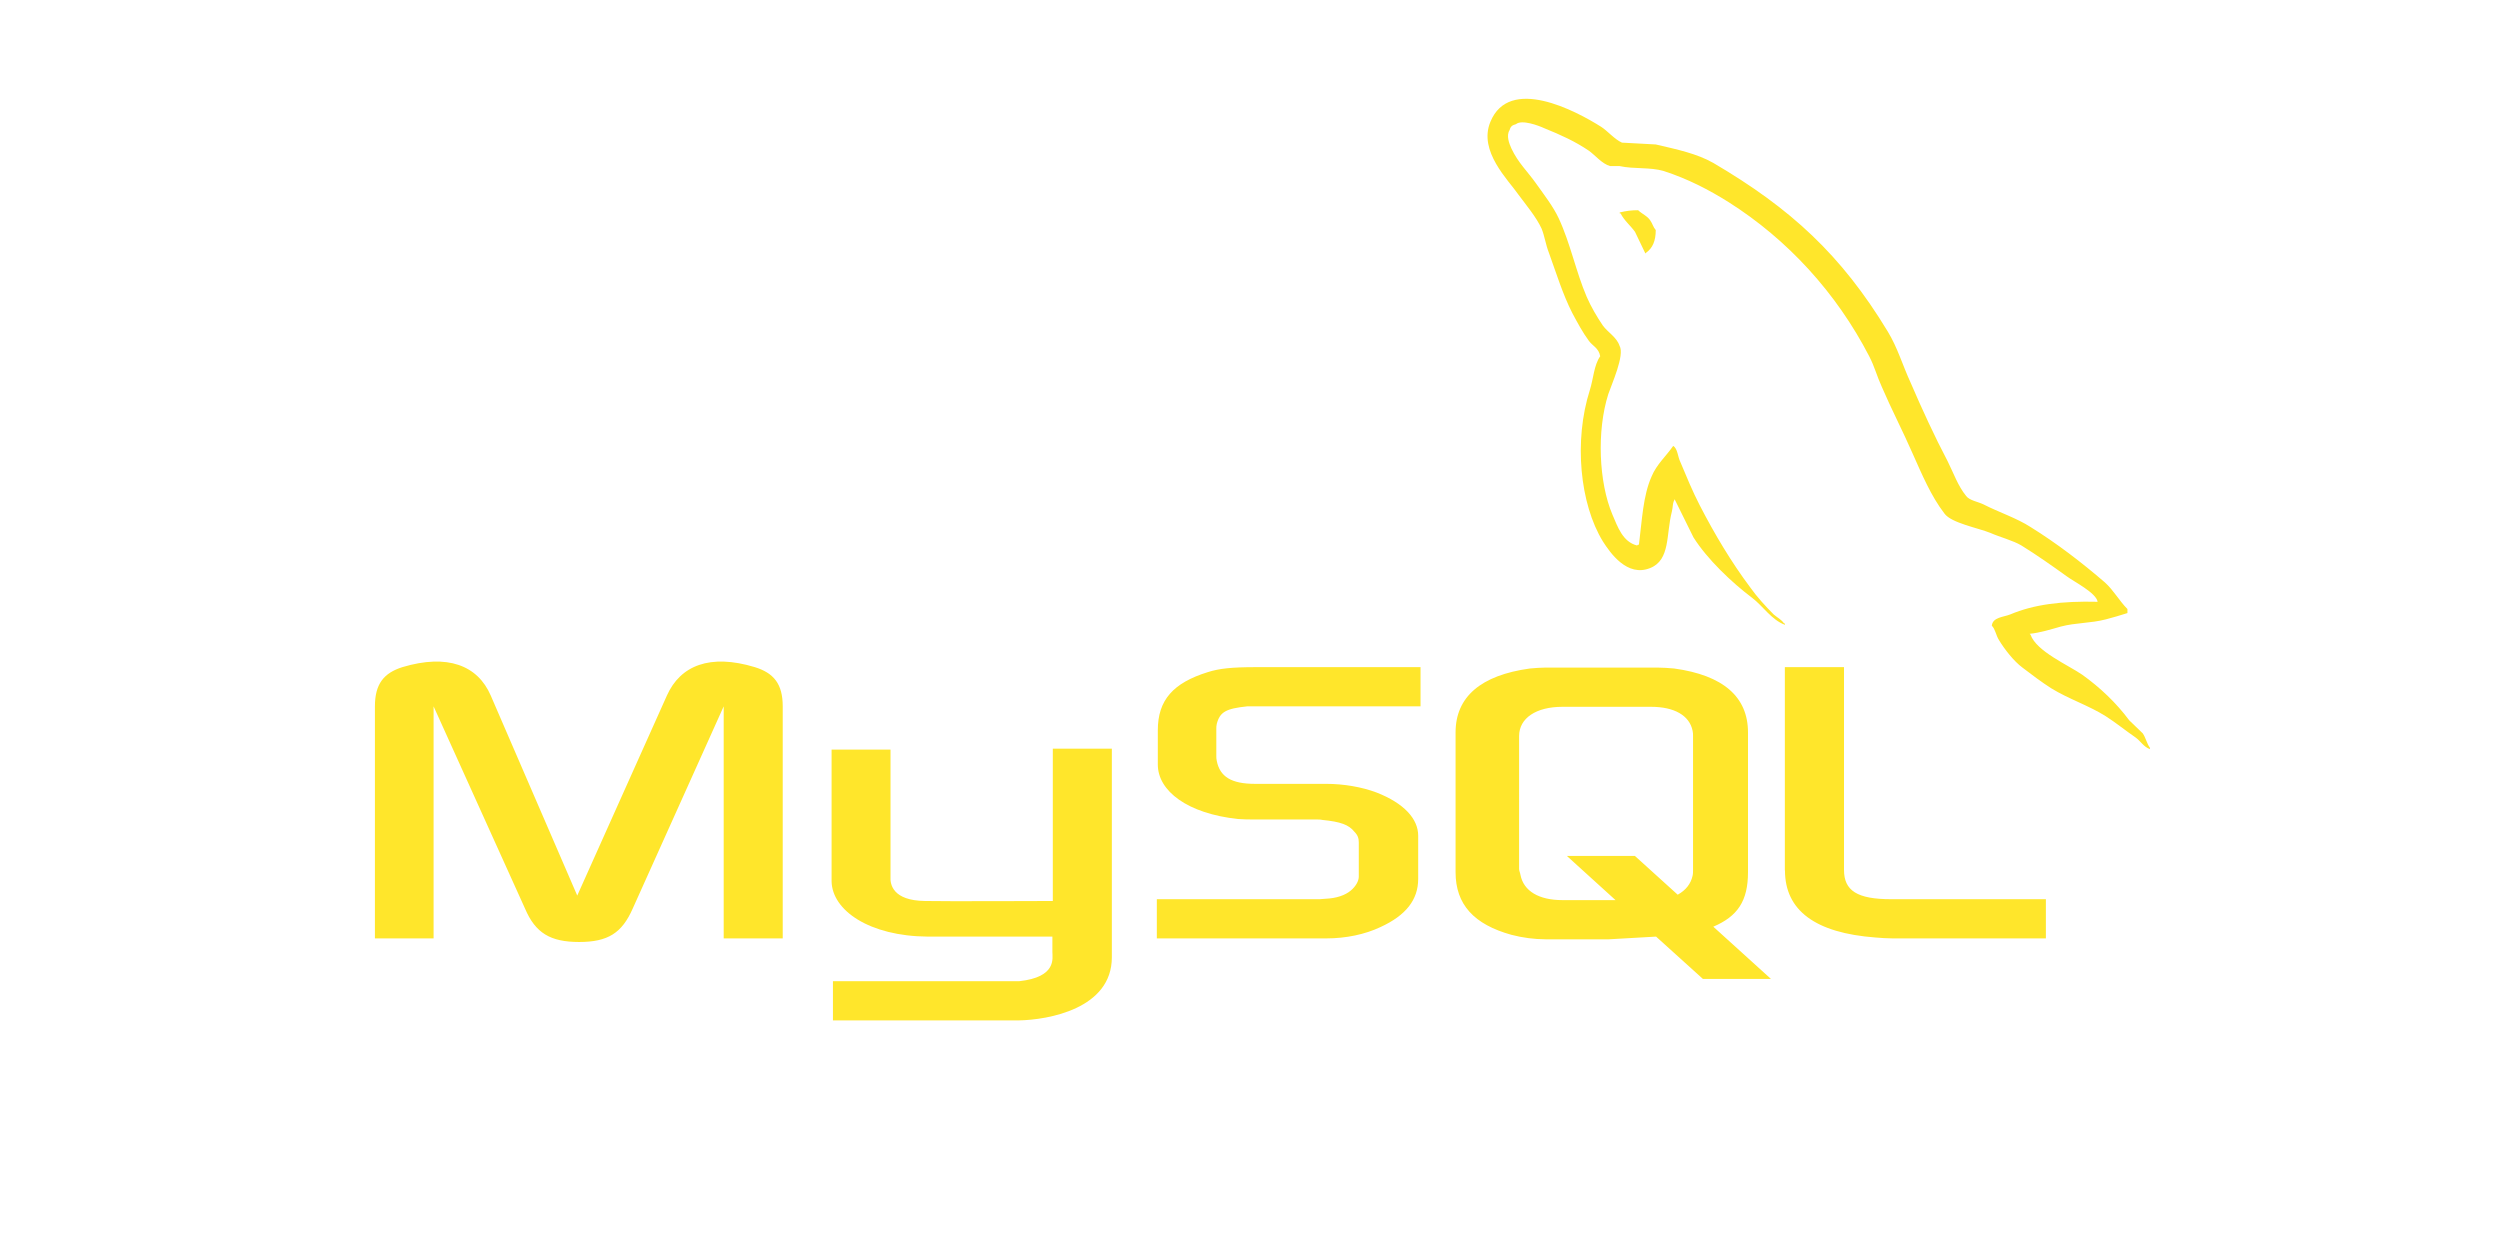
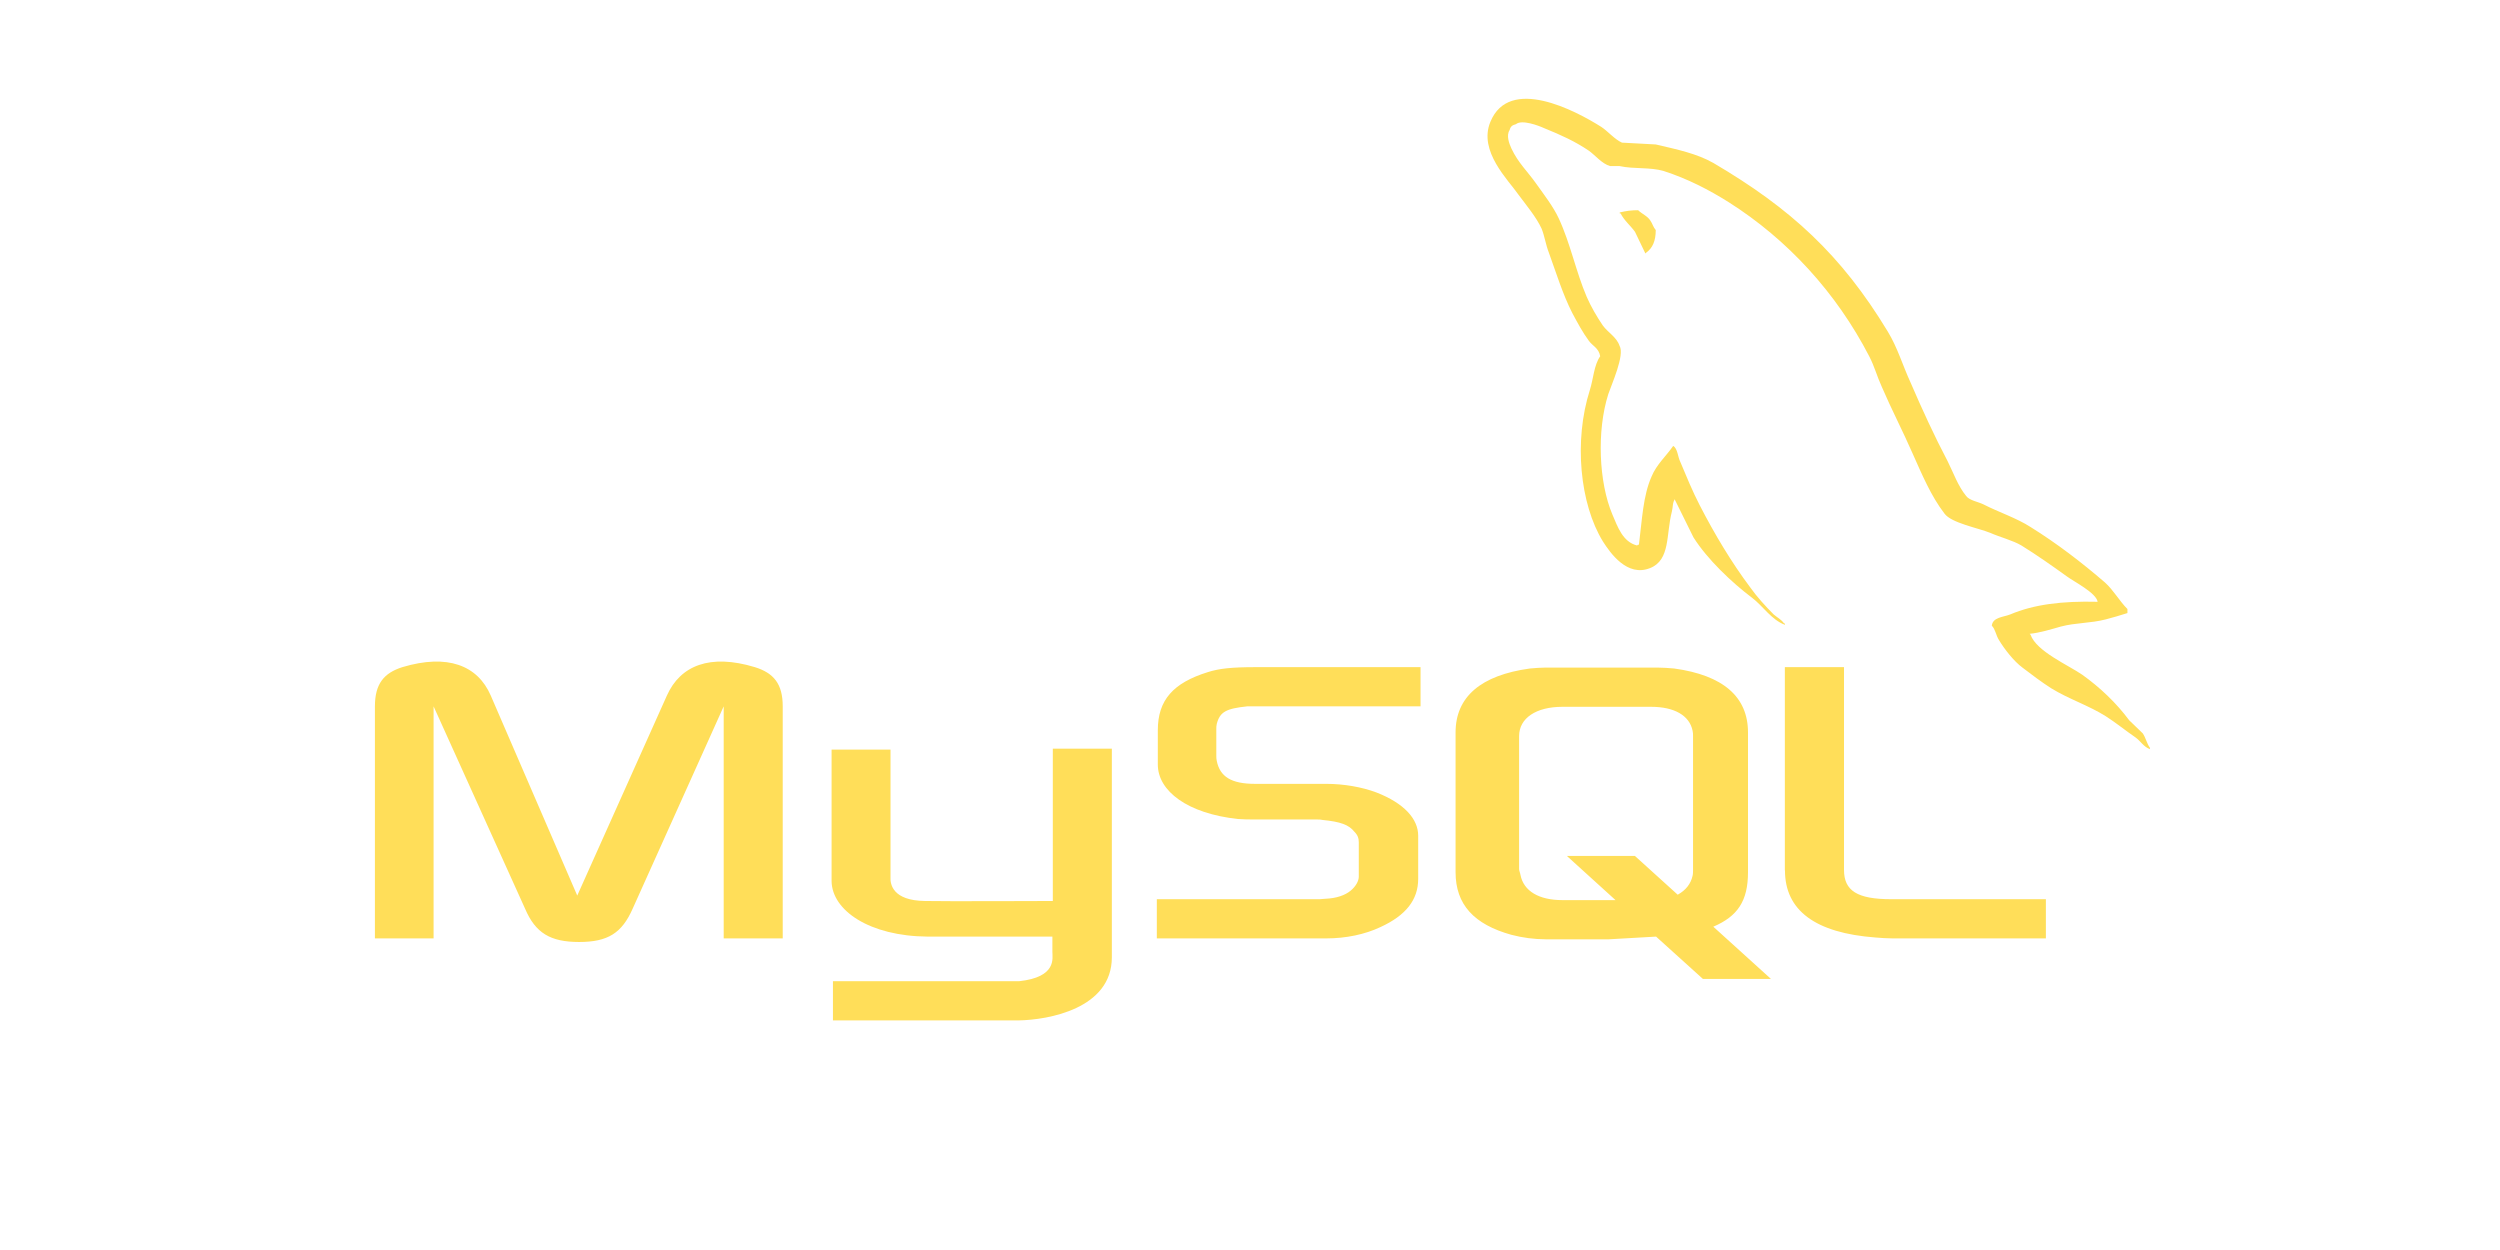
<svg xmlns="http://www.w3.org/2000/svg" width="120" height="60" viewBox="0 0 9.252 4.626">
  <g transform="matrix(.037376 0 0 .037376 1.069994 -1.319339)" fill-rule="evenodd">
-     <path d="M8.504 128.215h5.8v-22.977l9.058 20.033c1.026 2.408 2.5 3.3 5.354 3.3s4.24-.893 5.3-3.3l9.013-20.033v22.977h5.845v-22.977c0-2.23-.893-3.303-2.767-3.883-4.417-1.338-7.362-.178-8.7 2.81l-8.878 19.81-8.567-19.81c-1.294-2.988-4.284-4.148-8.745-2.81-1.83.58-2.722 1.652-2.722 3.883l-.001 22.977zm45.198-18.694h5.845v12.627c-.044.713.223 2.32 3.4 2.363 1.65.045 12.582 0 12.67 0v-15.08h5.845v20.658c0 5.086-6.3 6.2-9.236 6.246h-18.38v-3.88h18.427c3.748-.402 3.302-2.275 3.302-2.9v-1.518h-12.36c-5.756-.045-9.46-2.588-9.503-5.488v-13.03zm125.374-14.635c-3.568-.09-6.336.268-8.656 1.25-.668.27-1.74.27-1.828 1.116.357.355.4.936.713 1.428.535.893 1.473 2.096 2.32 2.72.938.715 1.875 1.428 2.855 2.053 1.74 1.07 3.703 1.695 5.398 2.766.982.625 1.963 1.428 2.945 2.098.5.357.803.938 1.428 1.16v-.135c-.312-.4-.402-.98-.713-1.428-.447-.445-.893-.848-1.34-1.293-1.293-1.74-2.9-3.258-4.64-4.506-1.428-.982-4.55-2.32-5.13-3.97l-.088-.09c.98-.09 2.14-.447 3.078-.715 1.518-.4 2.9-.312 4.46-.713.715-.18 1.428-.402 2.143-.625v-.4c-.803-.803-1.383-1.874-2.23-2.632-2.275-1.963-4.775-3.882-7.363-5.488-1.383-.892-3.168-1.473-4.64-2.23-.537-.268-1.428-.402-1.74-.848-.805-.98-1.25-2.275-1.83-3.436-1.293-2.454-2.543-5.175-3.658-7.763-.803-1.74-1.295-3.48-2.275-5.086-4.596-7.585-9.594-12.18-17.268-16.687-1.65-.937-3.613-1.34-5.7-1.83l-3.346-.18c-.715-.312-1.428-1.16-2.053-1.562-2.543-1.606-9.102-5.086-10.977-.49-1.205 2.9 1.785 5.755 2.8 7.228.76 1.026 1.74 2.186 2.277 3.346.3.758.4 1.562.713 2.365.713 1.963 1.383 4.15 2.32 5.98.5.937 1.025 1.92 1.65 2.767.357.49.982.714 1.115 1.517-.625.893-.668 2.23-1.025 3.347-1.607 5.042-.982 11.288 1.293 14.99.715 1.115 2.4 3.57 4.686 2.632 2.008-.803 1.56-3.346 2.14-5.577.135-.535.045-.892.312-1.25v.09l1.83 3.703c1.383 2.186 3.793 4.462 5.8 5.98 1.07.803 1.918 2.187 3.256 2.677v-.135h-.088c-.268-.4-.67-.58-1.027-.892-.803-.803-1.695-1.785-2.32-2.677-1.873-2.498-3.523-5.265-4.996-8.12-.715-1.383-1.34-2.9-1.918-4.283-.27-.536-.27-1.34-.715-1.606-.67.98-1.65 1.83-2.143 3.034-.848 1.918-.936 4.283-1.248 6.737-.18.045-.1 0-.18.09-1.426-.356-1.918-1.83-2.453-3.078-1.338-3.168-1.562-8.254-.402-11.913.312-.937 1.652-3.882 1.117-4.774-.27-.848-1.16-1.338-1.652-2.008-.58-.848-1.203-1.918-1.605-2.855-1.07-2.5-1.605-5.265-2.766-7.764-.537-1.16-1.473-2.365-2.232-3.435-.848-1.205-1.783-2.053-2.453-3.48-.223-.49-.535-1.294-.178-1.83.088-.357.268-.49.623-.58.58-.49 2.232.134 2.812.4 1.65.67 3.033 1.294 4.416 2.23.625.446 1.295 1.294 2.098 1.518h.938c1.428.312 3.033.09 4.37.49 2.365.76 4.506 1.874 6.426 3.08 5.844 3.703 10.664 8.968 13.92 15.26.535 1.026.758 1.963 1.25 3.034.938 2.187 2.098 4.417 3.033 6.56.938 2.097 1.83 4.24 3.168 5.98.67.937 3.346 1.427 4.55 1.918.893.4 2.275.76 3.08 1.25 1.516.937 3.033 2.008 4.46 3.034.713.534 2.945 1.65 3.078 2.54zm-45.5-38.772a7.09 7.09 0 0 0-1.828.223v.09h.088c.357.714.982 1.205 1.428 1.83l1.027 2.142.088-.09c.625-.446.938-1.16.938-2.23-.268-.312-.312-.625-.535-.937-.268-.446-.848-.67-1.206-1.026z" fill="#FFE62B" />
-     <path d="M85.916 128.215h16.776c1.963 0 3.838-.4 5.354-1.115 2.543-1.16 3.748-2.72 3.748-4.773v-4.283c0-1.65-1.383-3.213-4.148-4.283-1.428-.535-3.213-.848-4.953-.848h-7.05c-2.365 0-3.48-.715-3.793-2.275-.044-.178-.044-.357-.044-.535v-2.633c0-.135 0-.312.044-.49.312-1.205.937-1.518 3-1.74h17.177v-3.883h-16.33c-2.365 0-3.614.135-4.73.492-3.436 1.07-4.953 2.766-4.953 5.754v3.393c0 2.63 2.945 4.863 7.942 5.398.535.045 1.115.045 1.695.045h6.024c.223 0 .445 0 .623.045 1.83.178 2.633.49 3.168 1.158.357.357.447.67.447 1.072v3.39c0 .4-.268.938-.803 1.383s-1.385.758-2.5.803c-.223 0-.355.045-.58.045H85.916zm62.195-6.736c0 3.97 3 6.2 8.97 6.648.58.045 1.115.088 1.695.088h15.17v-3.88h-15.303c-3.393 0-4.686-.848-4.686-2.9v-20.078H148.1v20.123zm-32.615.177v-13.83c0-3.525 2.498-5.668 7.363-6.336.535-.045 1.07-.09 1.56-.09h11.064c.58 0 1.072.045 1.652.09 4.863.668 7.316 2.81 7.316 6.336v13.83c0 2.855-1.025 4.373-3.436 5.4l5.71 5.174h-6.736l-4.64-4.193-4.686.268h-6.246a13.66 13.66 0 0 1-3.391-.445c-3.7-1.028-5.53-2.99-5.53-6.204zm6.29-.31c0 .178.1.355.135.58.312 1.605 1.828 2.498 4.148 2.498h5.266l-4.818-4.373h6.736l4.238 3.838c.805-.447 1.295-1.072 1.473-1.875.045-.178.045-.4.045-.58v-13.252c0-.178 0-.355-.045-.535-.312-1.516-1.828-2.363-4.104-2.363h-8.79c-2.588 0-4.283 1.115-4.283 2.898z" fill="#FFE62B" />
+     <path d="M8.504 128.215h5.8v-22.977l9.058 20.033c1.026 2.408 2.5 3.3 5.354 3.3s4.24-.893 5.3-3.3l9.013-20.033v22.977h5.845v-22.977c0-2.23-.893-3.303-2.767-3.883-4.417-1.338-7.362-.178-8.7 2.81l-8.878 19.81-8.567-19.81c-1.294-2.988-4.284-4.148-8.745-2.81-1.83.58-2.722 1.652-2.722 3.883l-.001 22.977zm45.198-18.694h5.845v12.627c-.044.713.223 2.32 3.4 2.363 1.65.045 12.582 0 12.67 0v-15.08h5.845v20.658c0 5.086-6.3 6.2-9.236 6.246h-18.38v-3.88h18.427c3.748-.402 3.302-2.275 3.302-2.9v-1.518h-12.36c-5.756-.045-9.46-2.588-9.503-5.488v-13.03zm125.374-14.635c-3.568-.09-6.336.268-8.656 1.25-.668.27-1.74.27-1.828 1.116.357.355.4.936.713 1.428.535.893 1.473 2.096 2.32 2.72.938.715 1.875 1.428 2.855 2.053 1.74 1.07 3.703 1.695 5.398 2.766.982.625 1.963 1.428 2.945 2.098.5.357.803.938 1.428 1.16v-.135c-.312-.4-.402-.98-.713-1.428-.447-.445-.893-.848-1.34-1.293-1.293-1.74-2.9-3.258-4.64-4.506-1.428-.982-4.55-2.32-5.13-3.97l-.088-.09c.98-.09 2.14-.447 3.078-.715 1.518-.4 2.9-.312 4.46-.713.715-.18 1.428-.402 2.143-.625v-.4c-.803-.803-1.383-1.874-2.23-2.632-2.275-1.963-4.775-3.882-7.363-5.488-1.383-.892-3.168-1.473-4.64-2.23-.537-.268-1.428-.402-1.74-.848-.805-.98-1.25-2.275-1.83-3.436-1.293-2.454-2.543-5.175-3.658-7.763-.803-1.74-1.295-3.48-2.275-5.086-4.596-7.585-9.594-12.18-17.268-16.687-1.65-.937-3.613-1.34-5.7-1.83l-3.346-.18c-.715-.312-1.428-1.16-2.053-1.562-2.543-1.606-9.102-5.086-10.977-.49-1.205 2.9 1.785 5.755 2.8 7.228.76 1.026 1.74 2.186 2.277 3.346.3.758.4 1.562.713 2.365.713 1.963 1.383 4.15 2.32 5.98.5.937 1.025 1.92 1.65 2.767.357.49.982.714 1.115 1.517-.625.893-.668 2.23-1.025 3.347-1.607 5.042-.982 11.288 1.293 14.99.715 1.115 2.4 3.57 4.686 2.632 2.008-.803 1.56-3.346 2.14-5.577.135-.535.045-.892.312-1.25v.09l1.83 3.703c1.383 2.186 3.793 4.462 5.8 5.98 1.07.803 1.918 2.187 3.256 2.677v-.135h-.088c-.268-.4-.67-.58-1.027-.892-.803-.803-1.695-1.785-2.32-2.677-1.873-2.498-3.523-5.265-4.996-8.12-.715-1.383-1.34-2.9-1.918-4.283-.27-.536-.27-1.34-.715-1.606-.67.98-1.65 1.83-2.143 3.034-.848 1.918-.936 4.283-1.248 6.737-.18.045-.1 0-.18.09-1.426-.356-1.918-1.83-2.453-3.078-1.338-3.168-1.562-8.254-.402-11.913.312-.937 1.652-3.882 1.117-4.774-.27-.848-1.16-1.338-1.652-2.008-.58-.848-1.203-1.918-1.605-2.855-1.07-2.5-1.605-5.265-2.766-7.764-.537-1.16-1.473-2.365-2.232-3.435-.848-1.205-1.783-2.053-2.453-3.48-.223-.49-.535-1.294-.178-1.83.088-.357.268-.49.623-.58.58-.49 2.232.134 2.812.4 1.65.67 3.033 1.294 4.416 2.23.625.446 1.295 1.294 2.098 1.518h.938c1.428.312 3.033.09 4.37.49 2.365.76 4.506 1.874 6.426 3.08 5.844 3.703 10.664 8.968 13.92 15.26.535 1.026.758 1.963 1.25 3.034.938 2.187 2.098 4.417 3.033 6.56.938 2.097 1.83 4.24 3.168 5.98.67.937 3.346 1.427 4.55 1.918.893.4 2.275.76 3.08 1.25 1.516.937 3.033 2.008 4.46 3.034.713.534 2.945 1.65 3.078 2.54zm-45.5-38.772a7.09 7.09 0 0 0-1.828.223v.09h.088c.357.714.982 1.205 1.428 1.83l1.027 2.142.088-.09c.625-.446.938-1.16.938-2.23-.268-.312-.312-.625-.535-.937-.268-.446-.848-.67-1.206-1.026z" fill="#FFDE59" />
+     <path d="M85.916 128.215h16.776c1.963 0 3.838-.4 5.354-1.115 2.543-1.16 3.748-2.72 3.748-4.773v-4.283c0-1.65-1.383-3.213-4.148-4.283-1.428-.535-3.213-.848-4.953-.848h-7.05c-2.365 0-3.48-.715-3.793-2.275-.044-.178-.044-.357-.044-.535v-2.633c0-.135 0-.312.044-.49.312-1.205.937-1.518 3-1.74h17.177v-3.883h-16.33c-2.365 0-3.614.135-4.73.492-3.436 1.07-4.953 2.766-4.953 5.754v3.393c0 2.63 2.945 4.863 7.942 5.398.535.045 1.115.045 1.695.045h6.024c.223 0 .445 0 .623.045 1.83.178 2.633.49 3.168 1.158.357.357.447.67.447 1.072v3.39c0 .4-.268.938-.803 1.383s-1.385.758-2.5.803c-.223 0-.355.045-.58.045H85.916zm62.195-6.736c0 3.97 3 6.2 8.97 6.648.58.045 1.115.088 1.695.088h15.17v-3.88h-15.303c-3.393 0-4.686-.848-4.686-2.9v-20.078H148.1v20.123zm-32.615.177v-13.83c0-3.525 2.498-5.668 7.363-6.336.535-.045 1.07-.09 1.56-.09h11.064c.58 0 1.072.045 1.652.09 4.863.668 7.316 2.81 7.316 6.336v13.83c0 2.855-1.025 4.373-3.436 5.4l5.71 5.174h-6.736l-4.64-4.193-4.686.268h-6.246a13.66 13.66 0 0 1-3.391-.445c-3.7-1.028-5.53-2.99-5.53-6.204zm6.29-.31c0 .178.1.355.135.58.312 1.605 1.828 2.498 4.148 2.498h5.266l-4.818-4.373h6.736l4.238 3.838c.805-.447 1.295-1.072 1.473-1.875.045-.178.045-.4.045-.58v-13.252c0-.178 0-.355-.045-.535-.312-1.516-1.828-2.363-4.104-2.363h-8.79c-2.588 0-4.283 1.115-4.283 2.898z" fill="#FFDE59" />
  </g>
</svg>
